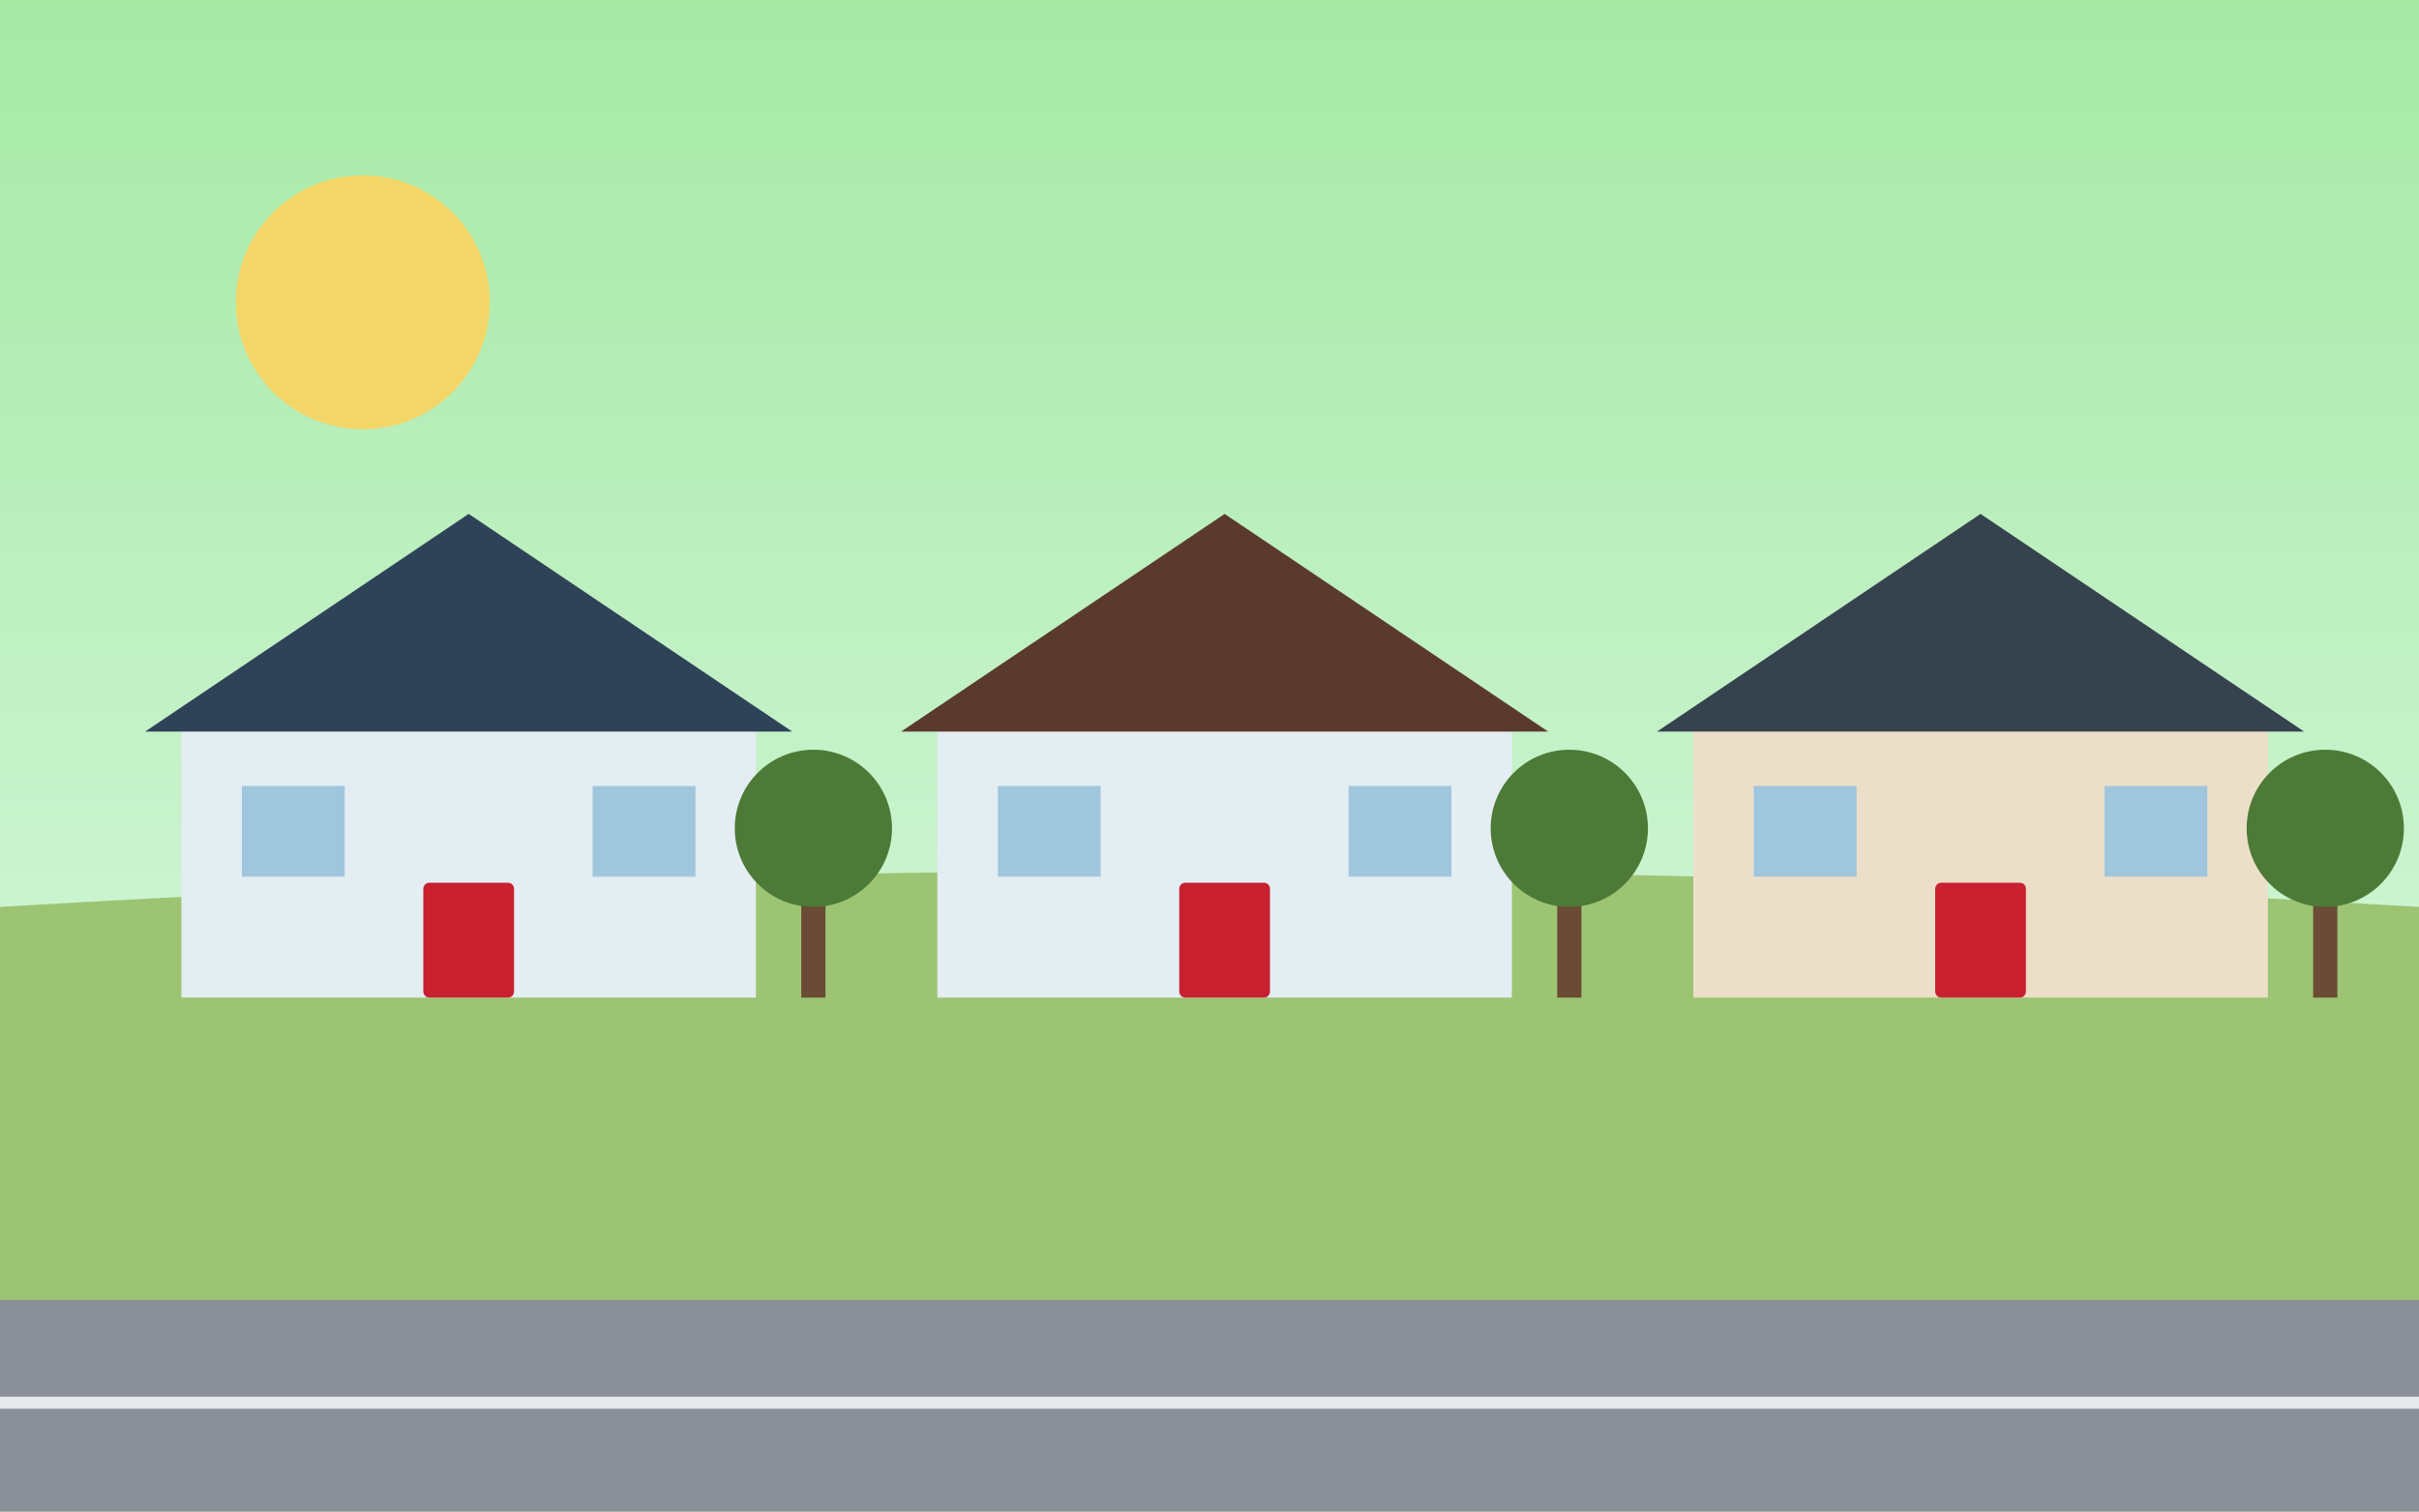
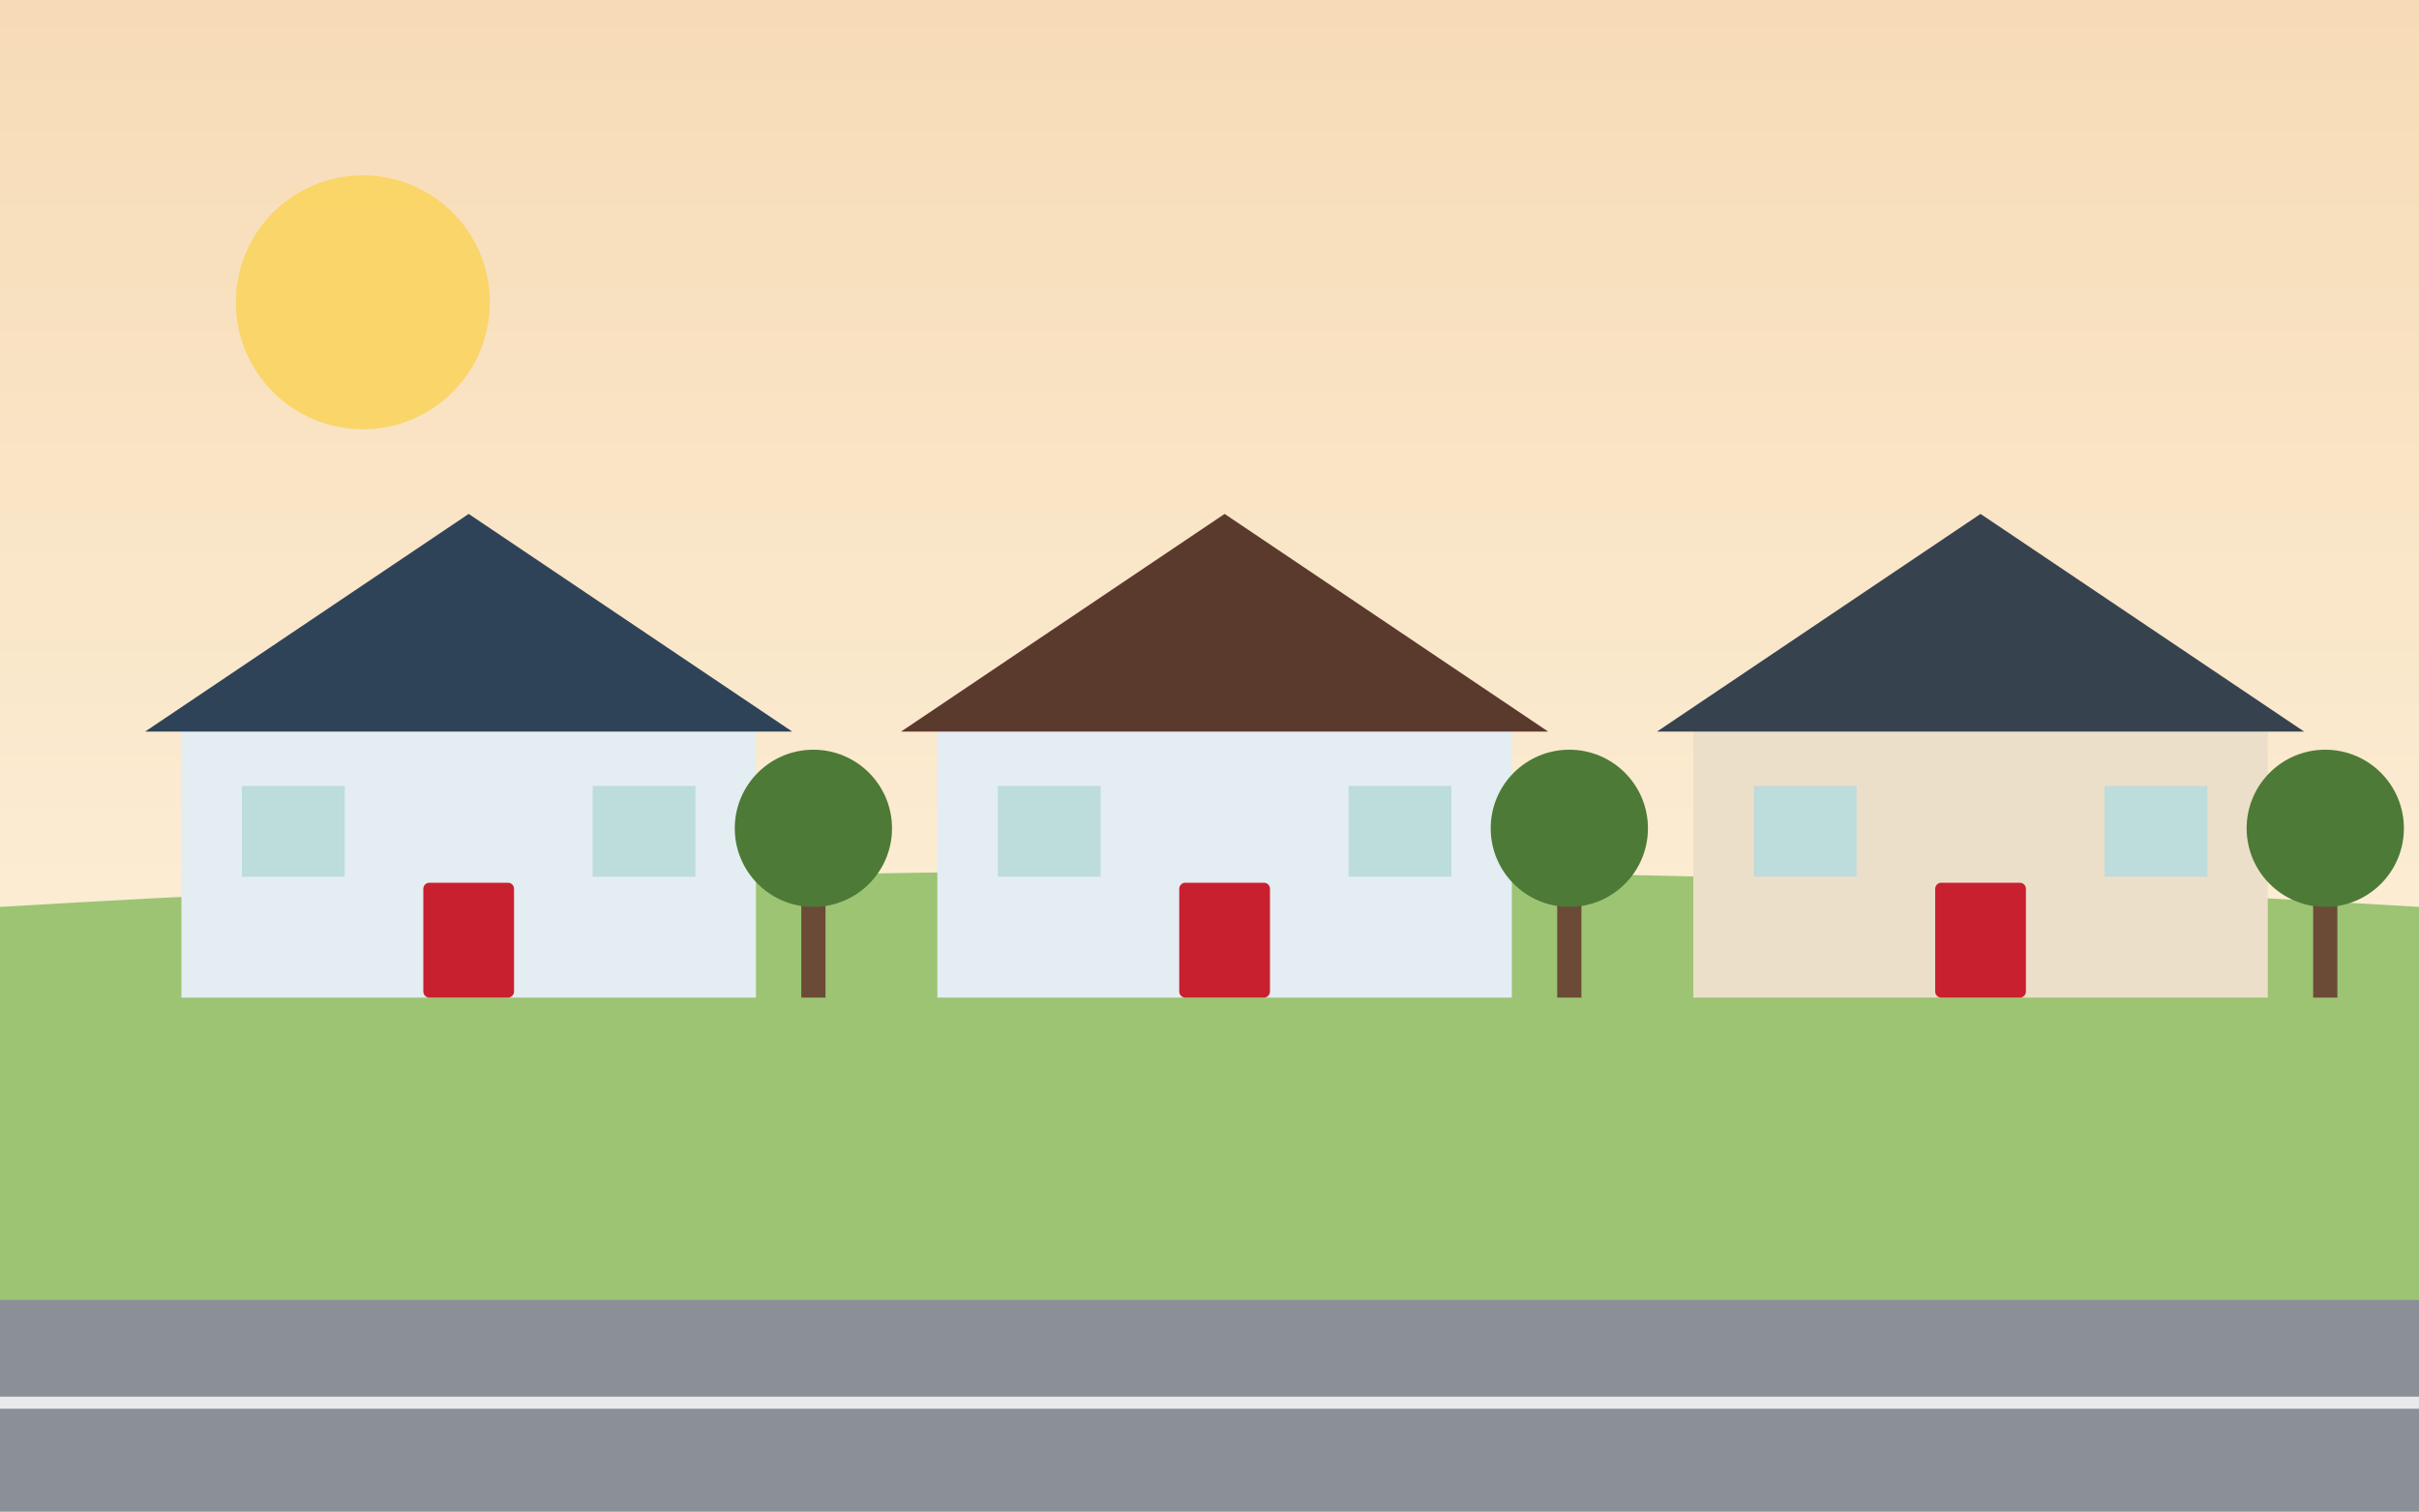
<svg xmlns="http://www.w3.org/2000/svg" viewBox="0 0 800 500" role="img" aria-label="Illustration of Absecon, NJ">
  <defs>
    <linearGradient id="s" x1="0" y1="0" x2="0" y2="1">
-       <stop offset="0" stop-color="hsl(120,60%,78%)" />
-       <stop offset="1" stop-color="hsl(140,75%,94%)" />
+       <stop offset="0" stop-color="hsl(34,80%,84%)" />
+       <stop offset="1" stop-color="hsl(44,95%,95%)" />
    </linearGradient>
  </defs>
  <rect width="800" height="500" fill="url(#s)" />
  <circle cx="120" cy="100" r="42" fill="#fbd45f" opacity=".9" />
  <path d="M0 300 Q400 276 800 300 V500 H0Z" fill="#9cc473" />
  <rect y="430" width="800" height="70" fill="#8a8f98" />
  <rect y="462" width="800" height="4" fill="#fff" opacity=".8" />
  <rect x="60" y="240" width="190" height="90" fill="#e3edf2" />
  <path d="M48 242 L155 170 L262 242Z" fill="#2f4358" />
  <rect x="140" y="292" width="30" height="38" rx="2" fill="#c8202f" />
-   <rect x="80" y="260" width="34" height="30" fill="#9fc6dd" />
-   <rect x="196" y="260" width="34" height="30" fill="#9fc6dd" />
+   <rect x="80" y="260" width="34" height="30" fill="#bddcdc" />
+   <rect x="196" y="260" width="34" height="30" fill="#bddcdc" />
  <rect x="265" y="290" width="8" height="40" fill="#6b4a36" />
  <circle cx="269" cy="274" r="26" fill="#4d7a37" />
  <rect x="310" y="240" width="190" height="90" fill="#e3edf2" />
  <path d="M298 242 L405 170 L512 242Z" fill="#5b3a2e" />
  <rect x="390" y="292" width="30" height="38" rx="2" fill="#c8202f" />
-   <rect x="330" y="260" width="34" height="30" fill="#9fc6dd" />
-   <rect x="446" y="260" width="34" height="30" fill="#9fc6dd" />
+   <rect x="330" y="260" width="34" height="30" fill="#bddcdc" />
+   <rect x="446" y="260" width="34" height="30" fill="#bddcdc" />
  <rect x="515" y="290" width="8" height="40" fill="#6b4a36" />
  <circle cx="519" cy="274" r="26" fill="#4d7a37" />
  <rect x="560" y="240" width="190" height="90" fill="#ecdfc9" />
  <path d="M548 242 L655 170 L762 242Z" fill="#37424f" />
  <rect x="640" y="292" width="30" height="38" rx="2" fill="#c8202f" />
-   <rect x="580" y="260" width="34" height="30" fill="#9fc6dd" />
-   <rect x="696" y="260" width="34" height="30" fill="#9fc6dd" />
+   <rect x="580" y="260" width="34" height="30" fill="#bddcdc" />
+   <rect x="696" y="260" width="34" height="30" fill="#bddcdc" />
  <rect x="765" y="290" width="8" height="40" fill="#6b4a36" />
  <circle cx="769" cy="274" r="26" fill="#4d7a37" />
</svg>
